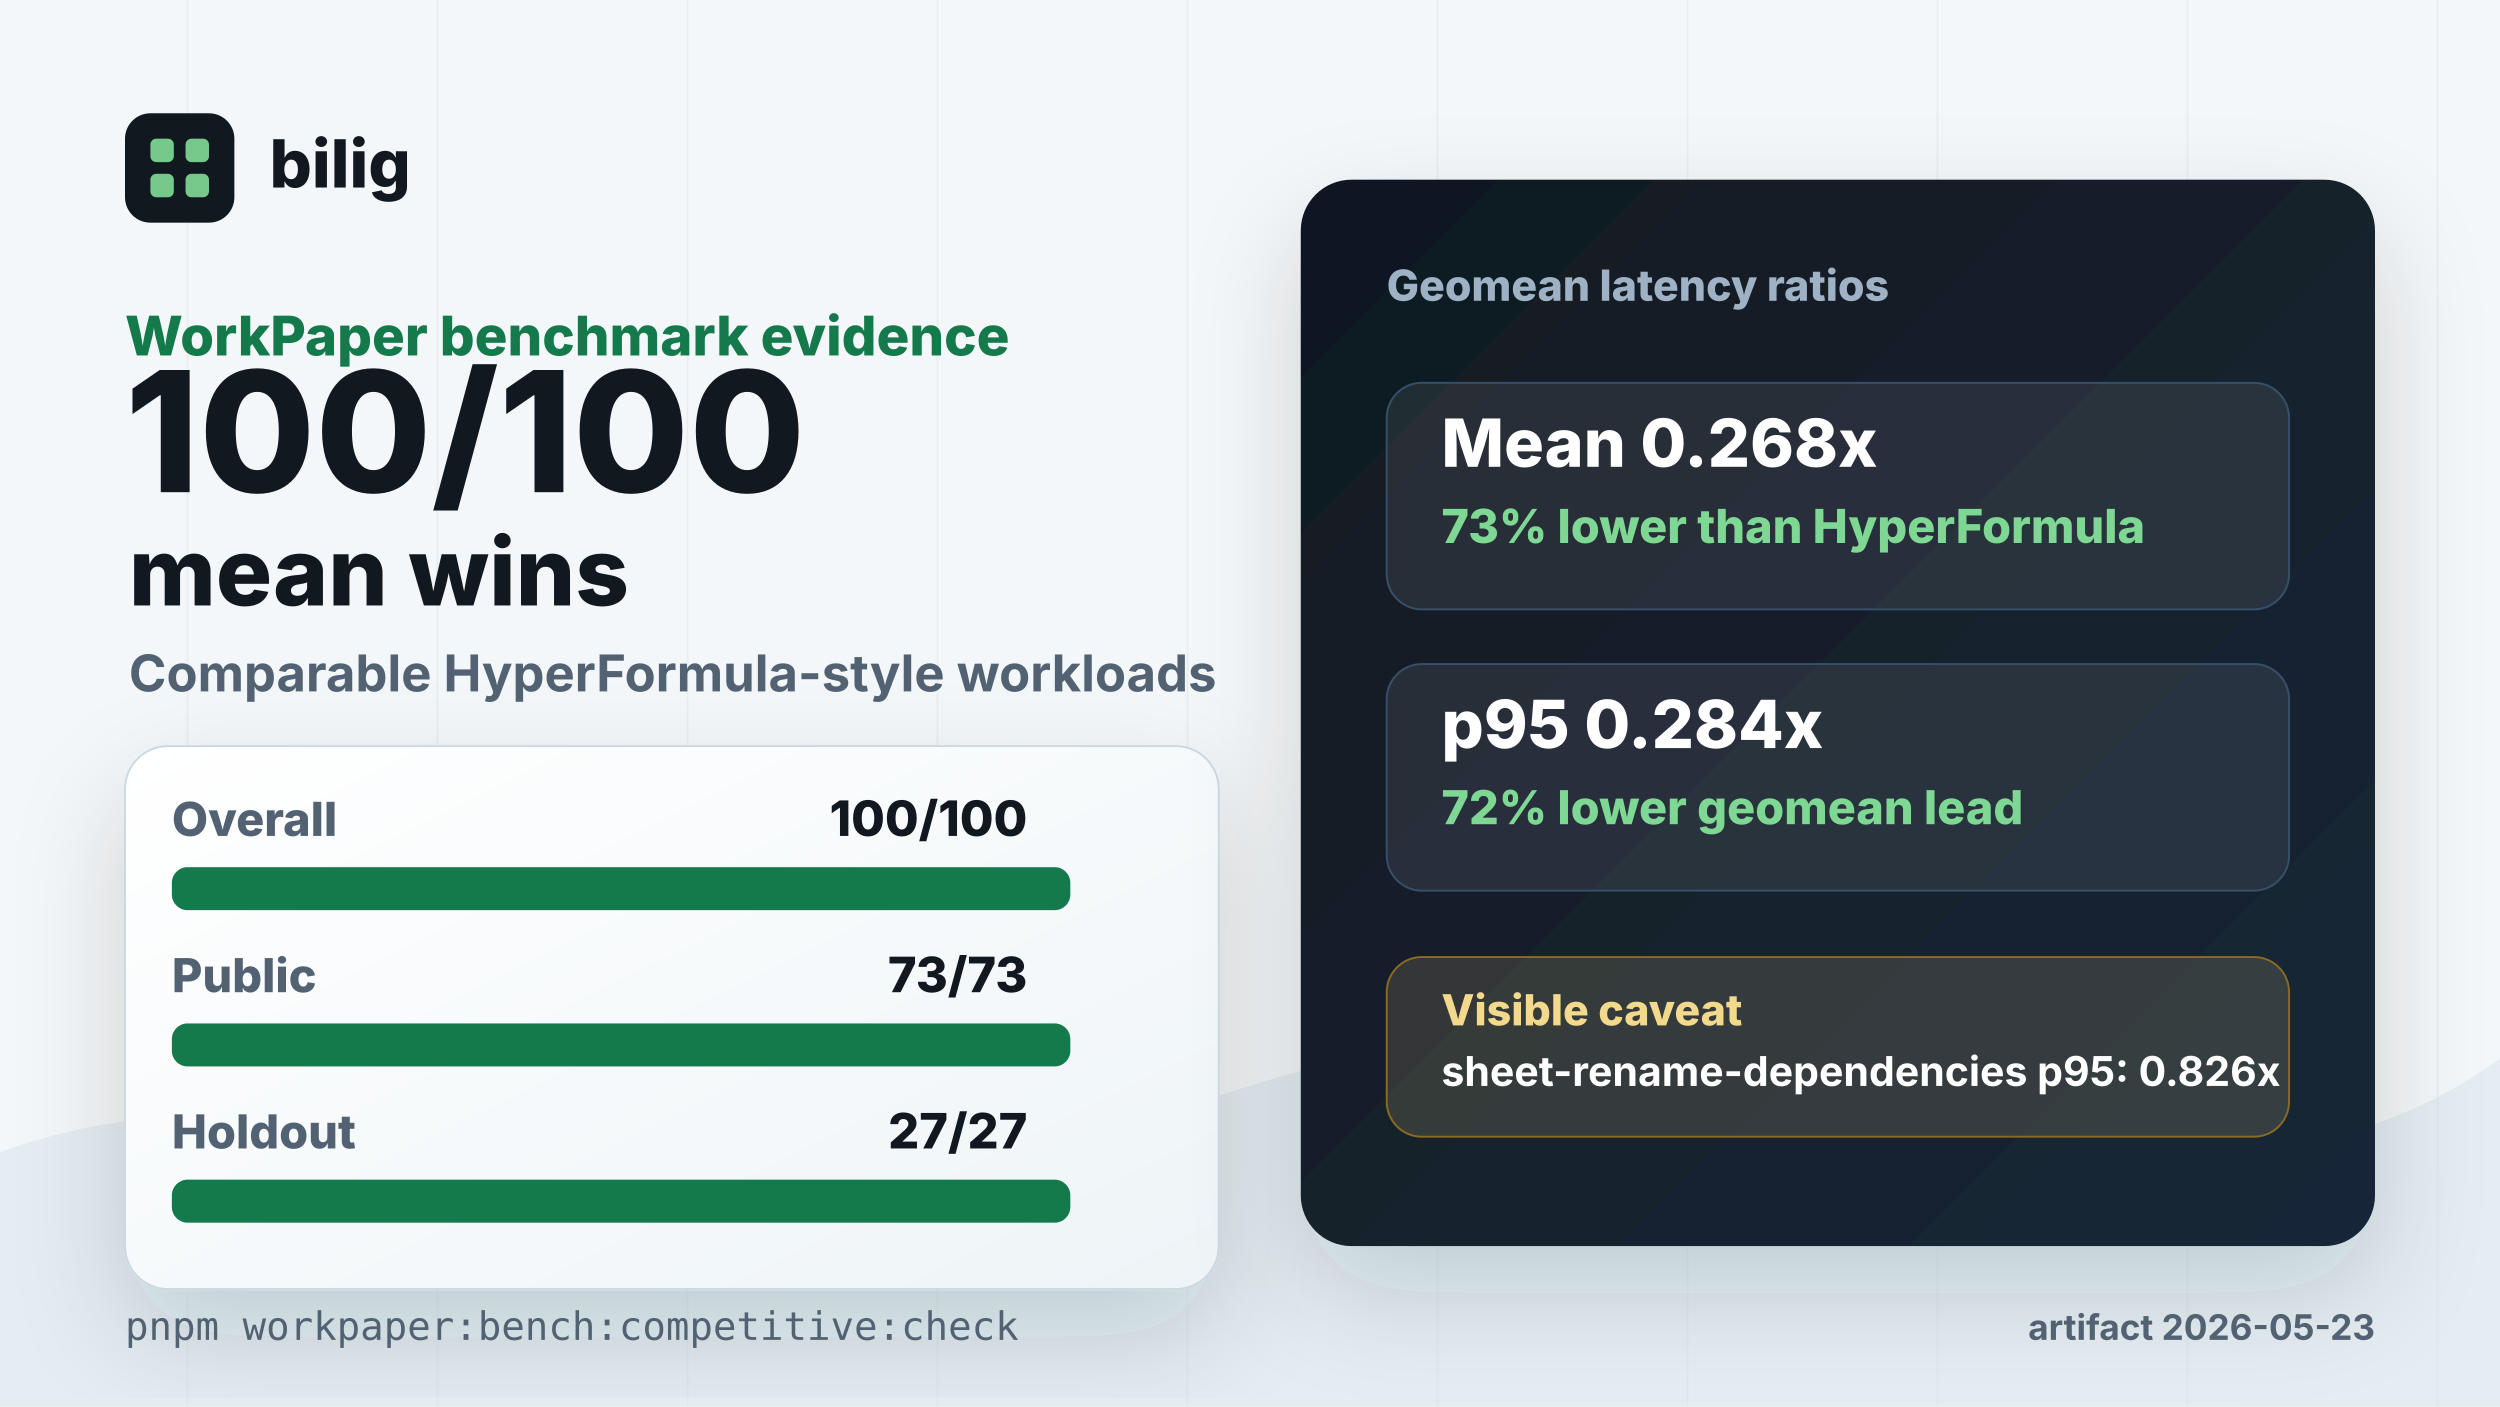
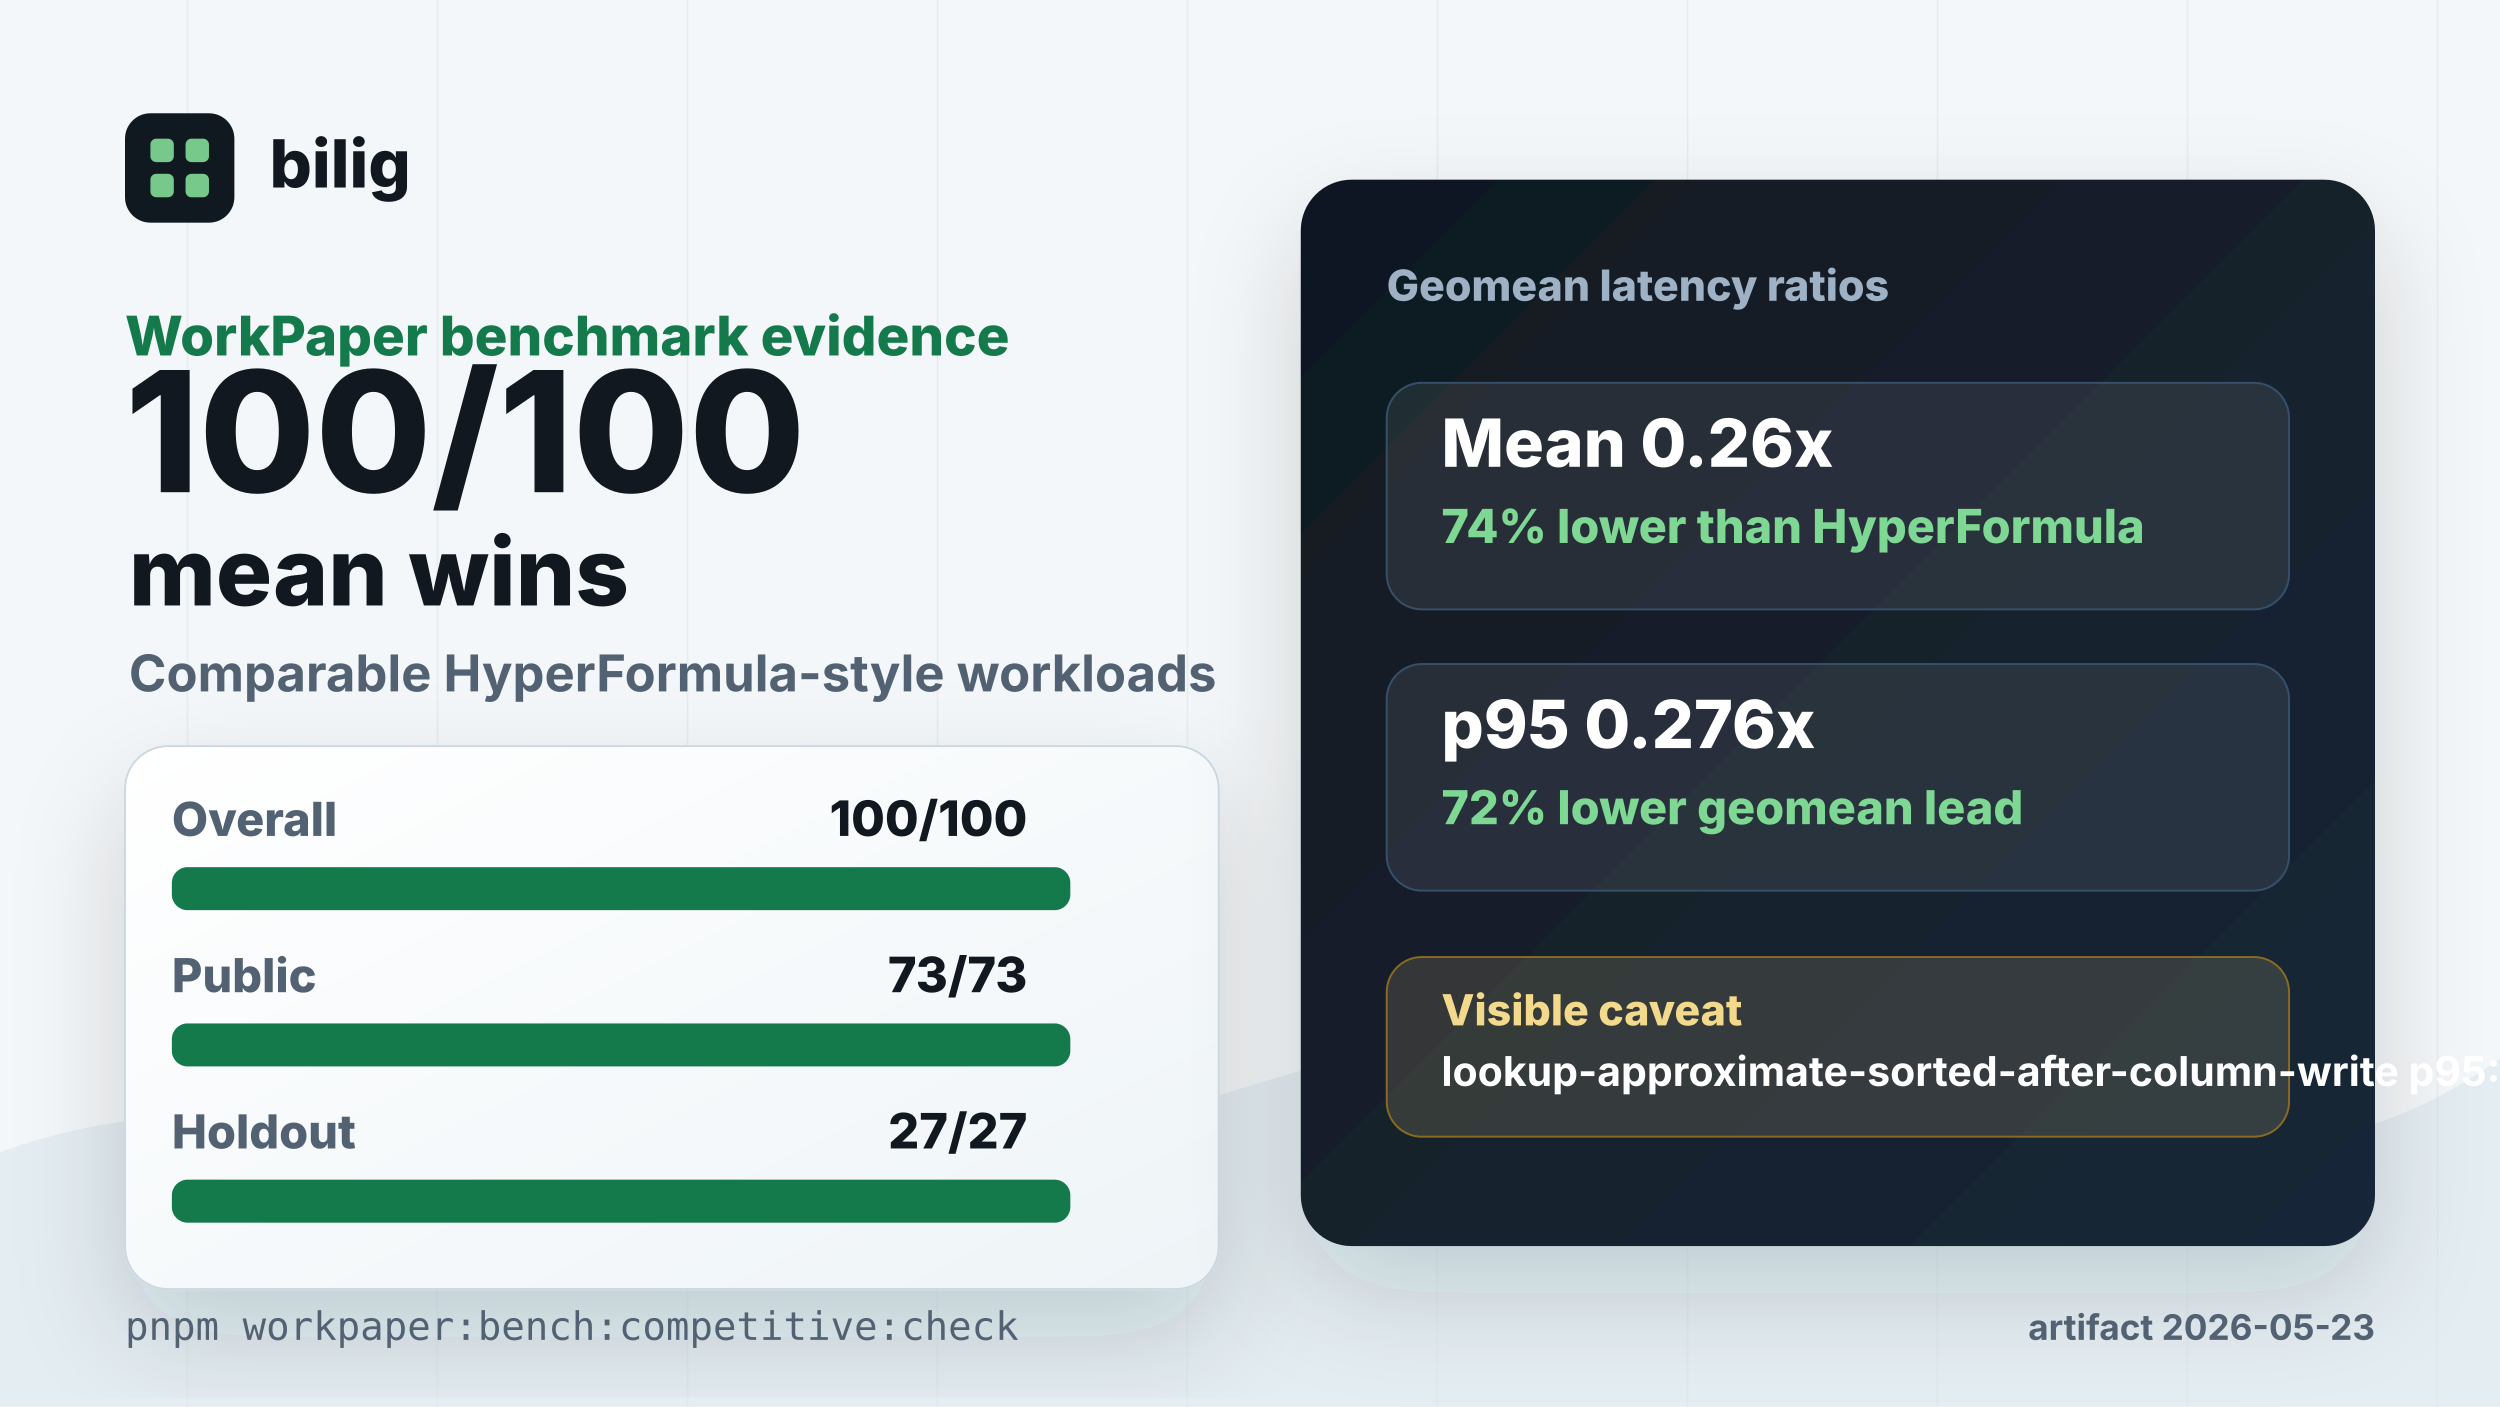
<svg xmlns="http://www.w3.org/2000/svg" width="1280" height="720" viewBox="0 0 1280 720">
  <defs>
    <linearGradient id="panel" x1="0" x2="1" y1="0" y2="1">
      <stop offset="0" stop-color="#ffffff" />
      <stop offset="1" stop-color="#eef4f7" />
    </linearGradient>
    <linearGradient id="dark" x1="0" x2="1" y1="0" y2="1">
      <stop offset="0" stop-color="#101820" />
      <stop offset="1" stop-color="#192838" />
    </linearGradient>
    <filter id="shadow" x="-20%" y="-20%" width="140%" height="140%">
      <feDropShadow dx="0" dy="24" stdDeviation="28" flood-color="#102033" flood-opacity="0.16" />
    </filter>
  </defs>
  <rect width="1280" height="720" fill="#f4f7f9" />
  <path d="M0 590 C190 520 340 674 520 600 C700 526 814 502 1000 560 C1135 602 1210 592 1280 542 L1280 720 L0 720 Z" fill="#e4edf2" />
  <g opacity="0.5" stroke="#d9e3ea" stroke-width="1">
    <path d="M96 0 V720" />
    <path d="M224 0 V720" />
    <path d="M352 0 V720" />
    <path d="M480 0 V720" />
    <path d="M608 0 V720" />
    <path d="M736 0 V720" />
    <path d="M864 0 V720" />
    <path d="M992 0 V720" />
    <path d="M1120 0 V720" />
    <path d="M1248 0 V720" />
  </g>
  <g transform="translate(64 58)">
    <rect x="0" y="0" width="56" height="56" rx="13" fill="#101820" />
    <rect x="13" y="13" width="12" height="12" rx="3" fill="#77c98b" />
    <rect x="31" y="13" width="12" height="12" rx="3" fill="#77c98b" />
    <rect x="13" y="31" width="12" height="12" rx="3" fill="#77c98b" />
    <rect x="31" y="31" width="12" height="12" rx="3" fill="#77c98b" />
    <text x="74" y="38" fill="#111820" font-family="Inter, Arial, Helvetica, sans-serif" font-size="34" font-weight="820">bilig</text>
  </g>
  <text x="64" y="182" fill="#147a4b" font-family="Inter, Arial, Helvetica, sans-serif" font-size="28" font-weight="820">WorkPaper benchmark evidence</text>
  <text x="64" y="252" fill="#111820" font-family="Inter, Arial, Helvetica, sans-serif" font-size="86" font-weight="830" letter-spacing="0">100/100</text>
  <text x="66" y="310" fill="#111820" font-family="Inter, Arial, Helvetica, sans-serif" font-size="48" font-weight="800" letter-spacing="0">mean wins</text>
  <text x="66" y="354" fill="#526273" font-family="Inter, Arial, Helvetica, sans-serif" font-size="26" font-weight="650">Comparable HyperFormula-style workloads</text>
  <g filter="url(#shadow)">
    <rect x="64" y="382" width="560" height="278" rx="22" fill="url(#panel)" stroke="#cbd8e2" />
  </g>
  <g transform="translate(88 428)">
    <text x="0" y="0" fill="#526273" font-family="Inter, Arial, Helvetica, sans-serif" font-size="24" font-weight="760">Overall</text>
    <text x="438" y="0" text-anchor="end" fill="#111820" font-family="Inter, Arial, Helvetica, sans-serif" font-size="25" font-weight="820">100/100</text>
    <rect x="0" y="16" width="460" height="22" rx="8" fill="#e6edf3" />
    <rect x="0" y="16" width="460.00" height="22" rx="8" fill="#147a4b" />
  </g>
  <g transform="translate(88 508)">
    <text x="0" y="0" fill="#526273" font-family="Inter, Arial, Helvetica, sans-serif" font-size="24" font-weight="760">Public</text>
    <text x="438" y="0" text-anchor="end" fill="#111820" font-family="Inter, Arial, Helvetica, sans-serif" font-size="25" font-weight="820">73/73</text>
    <rect x="0" y="16" width="460" height="22" rx="8" fill="#e6edf3" />
    <rect x="0" y="16" width="460.00" height="22" rx="8" fill="#147a4b" />
  </g>
  <g transform="translate(88 588)">
    <text x="0" y="0" fill="#526273" font-family="Inter, Arial, Helvetica, sans-serif" font-size="24" font-weight="760">Holdout</text>
    <text x="438" y="0" text-anchor="end" fill="#111820" font-family="Inter, Arial, Helvetica, sans-serif" font-size="25" font-weight="820">27/27</text>
    <rect x="0" y="16" width="460" height="22" rx="8" fill="#e6edf3" />
    <rect x="0" y="16" width="460.00" height="22" rx="8" fill="#147a4b" />
  </g>
  <g filter="url(#shadow)">
    <rect x="666" y="92" width="550" height="546" rx="26" fill="url(#dark)" />
  </g>
  <text x="710" y="154" fill="#9fb2c5" font-family="Inter, Arial, Helvetica, sans-serif" font-size="22" font-weight="760">Geomean latency ratios</text>
  <g transform="translate(710 196)">
    <rect x="0" y="0" width="462" height="116" rx="18" fill="#ffffff" fill-opacity="0.08" stroke="#36506a" />
-     <text x="28" y="43" fill="#ffffff" font-family="Inter, Arial, Helvetica, sans-serif" font-size="34" font-weight="840">Mean 0.268x</text>
-     <text x="28" y="82" fill="#7ed894" font-family="Inter, Arial, Helvetica, sans-serif" font-size="24" font-weight="780">73% lower than HyperFormula</text>
+     <text x="28" y="43" fill="#ffffff" font-family="Inter, Arial, Helvetica, sans-serif" font-size="34" font-weight="840">Mean 0.26x</text>
+     <text x="28" y="82" fill="#7ed894" font-family="Inter, Arial, Helvetica, sans-serif" font-size="24" font-weight="780">74% lower than HyperFormula</text>
  </g>
  <g transform="translate(710 340)">
    <rect x="0" y="0" width="462" height="116" rx="18" fill="#ffffff" fill-opacity="0.08" stroke="#36506a" />
-     <text x="28" y="43" fill="#ffffff" font-family="Inter, Arial, Helvetica, sans-serif" font-size="34" font-weight="840">p95 0.284x</text>
+     <text x="28" y="43" fill="#ffffff" font-family="Inter, Arial, Helvetica, sans-serif" font-size="34" font-weight="840">p95 0.276x</text>
    <text x="28" y="82" fill="#7ed894" font-family="Inter, Arial, Helvetica, sans-serif" font-size="24" font-weight="780">72% lower geomean lead</text>
  </g>
  <g transform="translate(710 490)">
    <rect x="0" y="0" width="462" height="92" rx="18" fill="#f4d991" fill-opacity="0.14" stroke="#8a6a23" />
    <text x="28" y="35" fill="#f3d98b" font-family="Inter, Arial, Helvetica, sans-serif" font-size="22" font-weight="820">Visible caveat</text>
-     <text x="28" y="66" fill="#ffffff" font-family="Inter, Arial, Helvetica, sans-serif" font-size="21" font-weight="650">sheet-rename-dependencies p95: 0.826x</text>
+     <text x="28" y="66" fill="#ffffff" font-family="Inter, Arial, Helvetica, sans-serif" font-size="21" font-weight="650">lookup-approximate-sorted-after-column-write p95: 0.929x</text>
  </g>
  <text x="64" y="686" fill="#526273" font-family="SFMono-Regular, Menlo, Consolas, monospace" font-size="20">pnpm workpaper:bench:competitive:check</text>
  <text x="1216" y="686" text-anchor="end" fill="#526273" font-family="Inter, Arial, Helvetica, sans-serif" font-size="18" font-weight="650">artifact 2026-05-23</text>
</svg>
